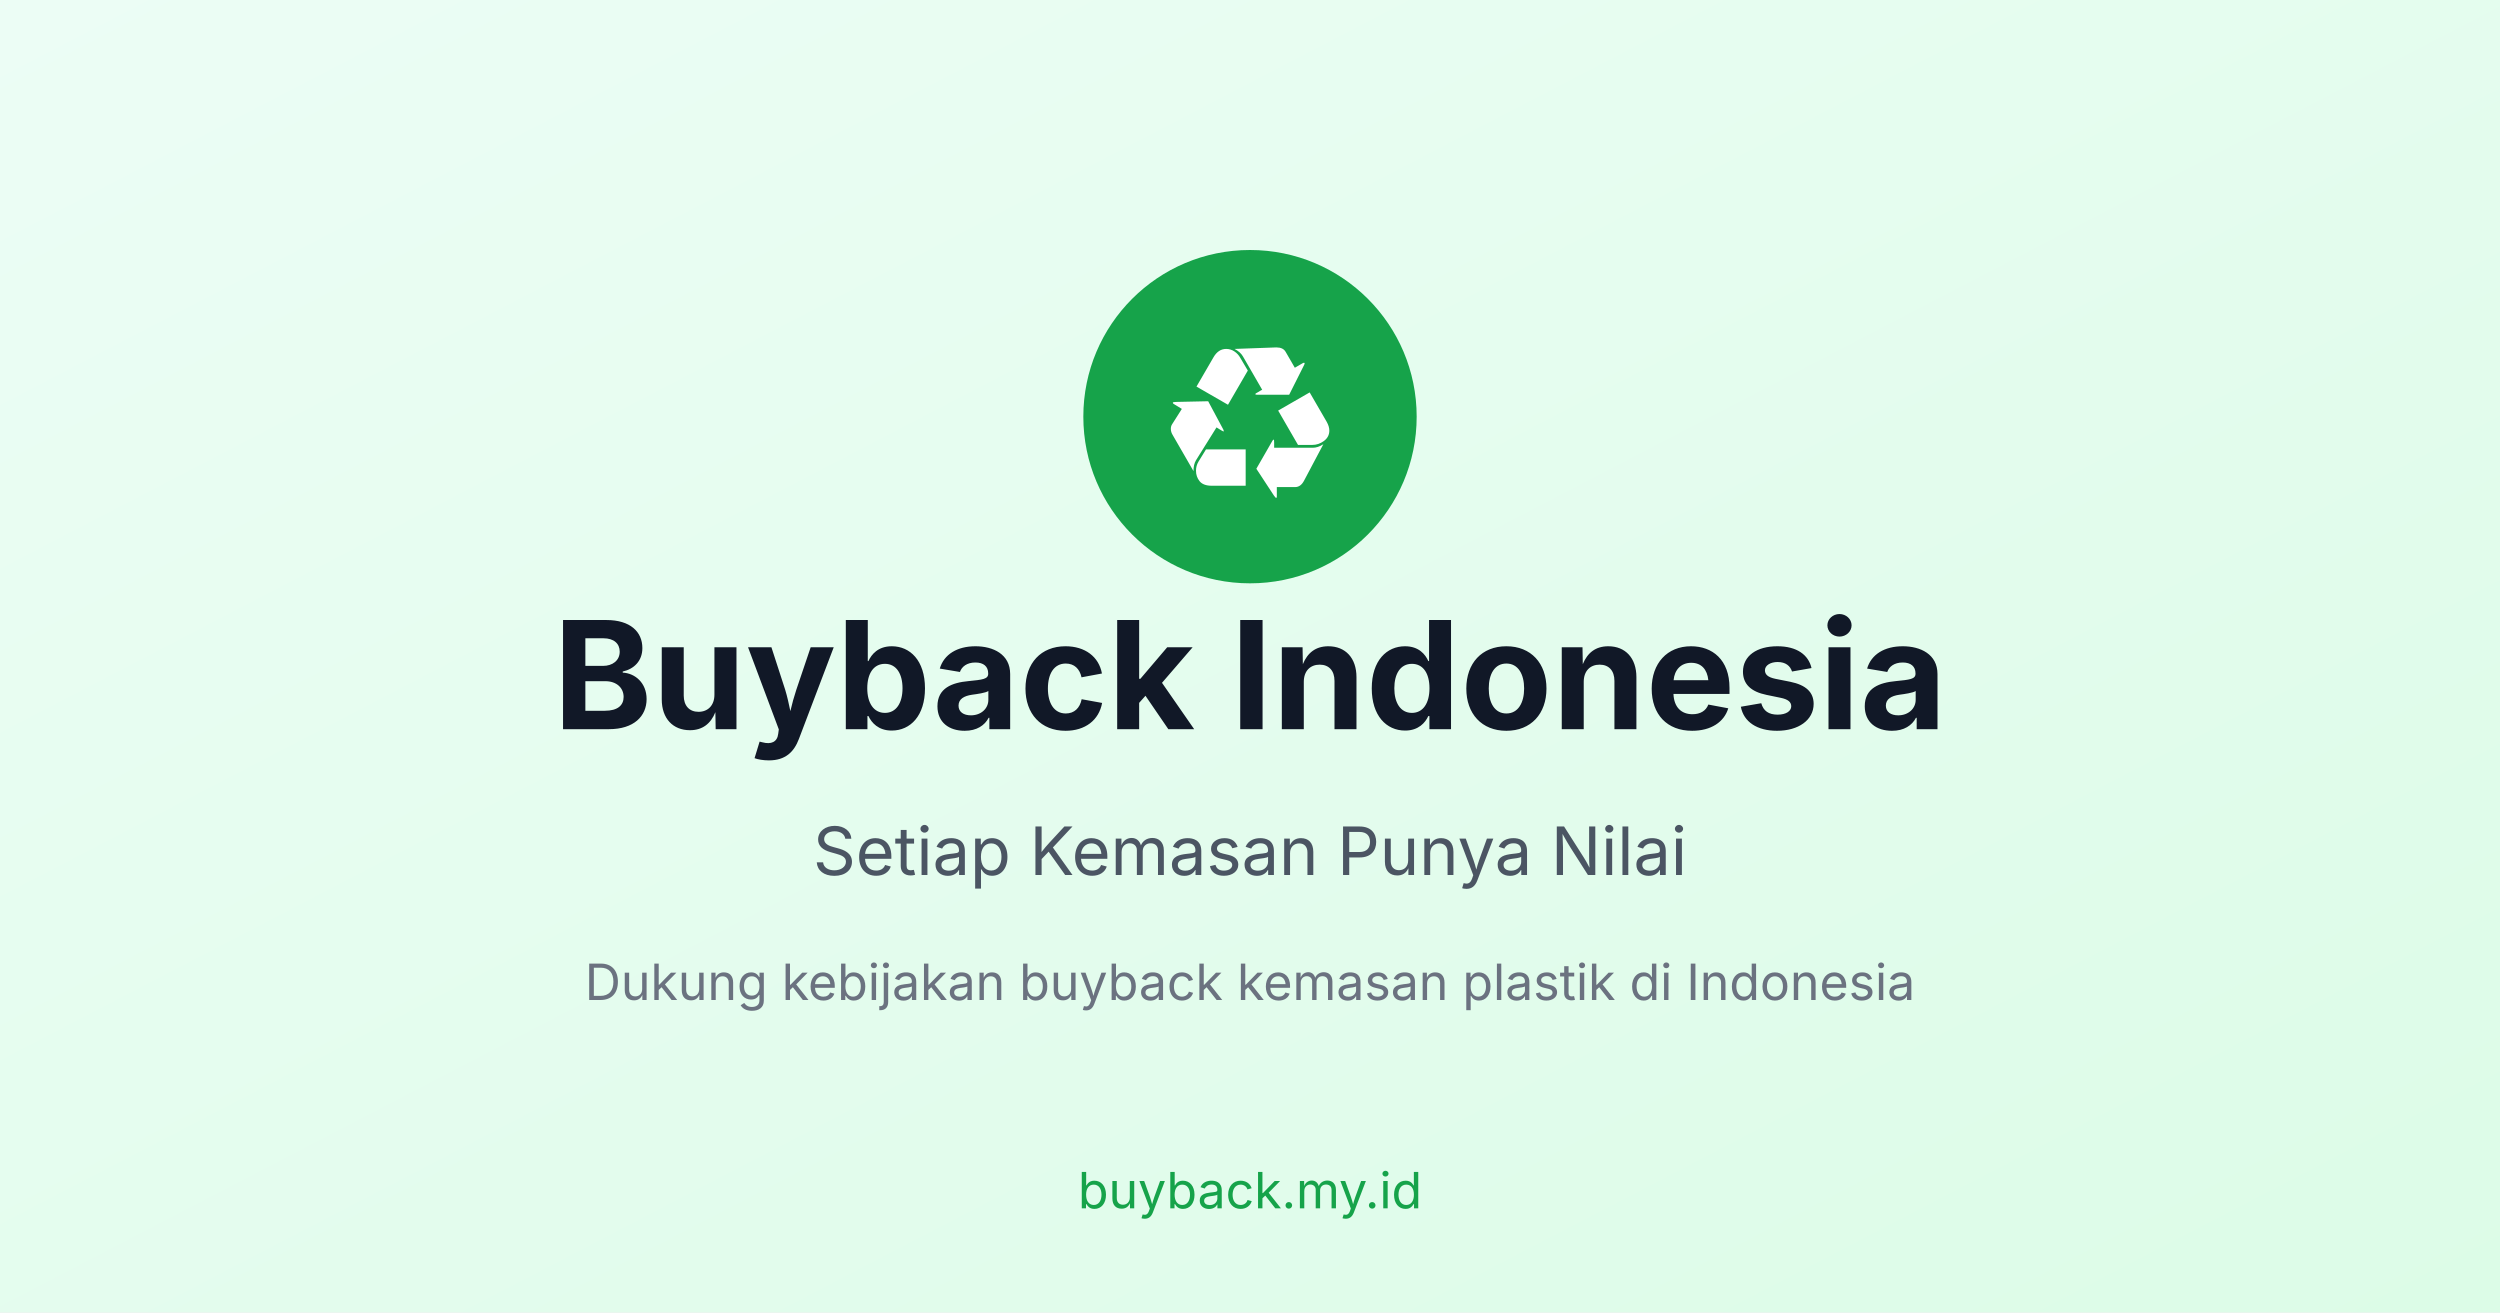
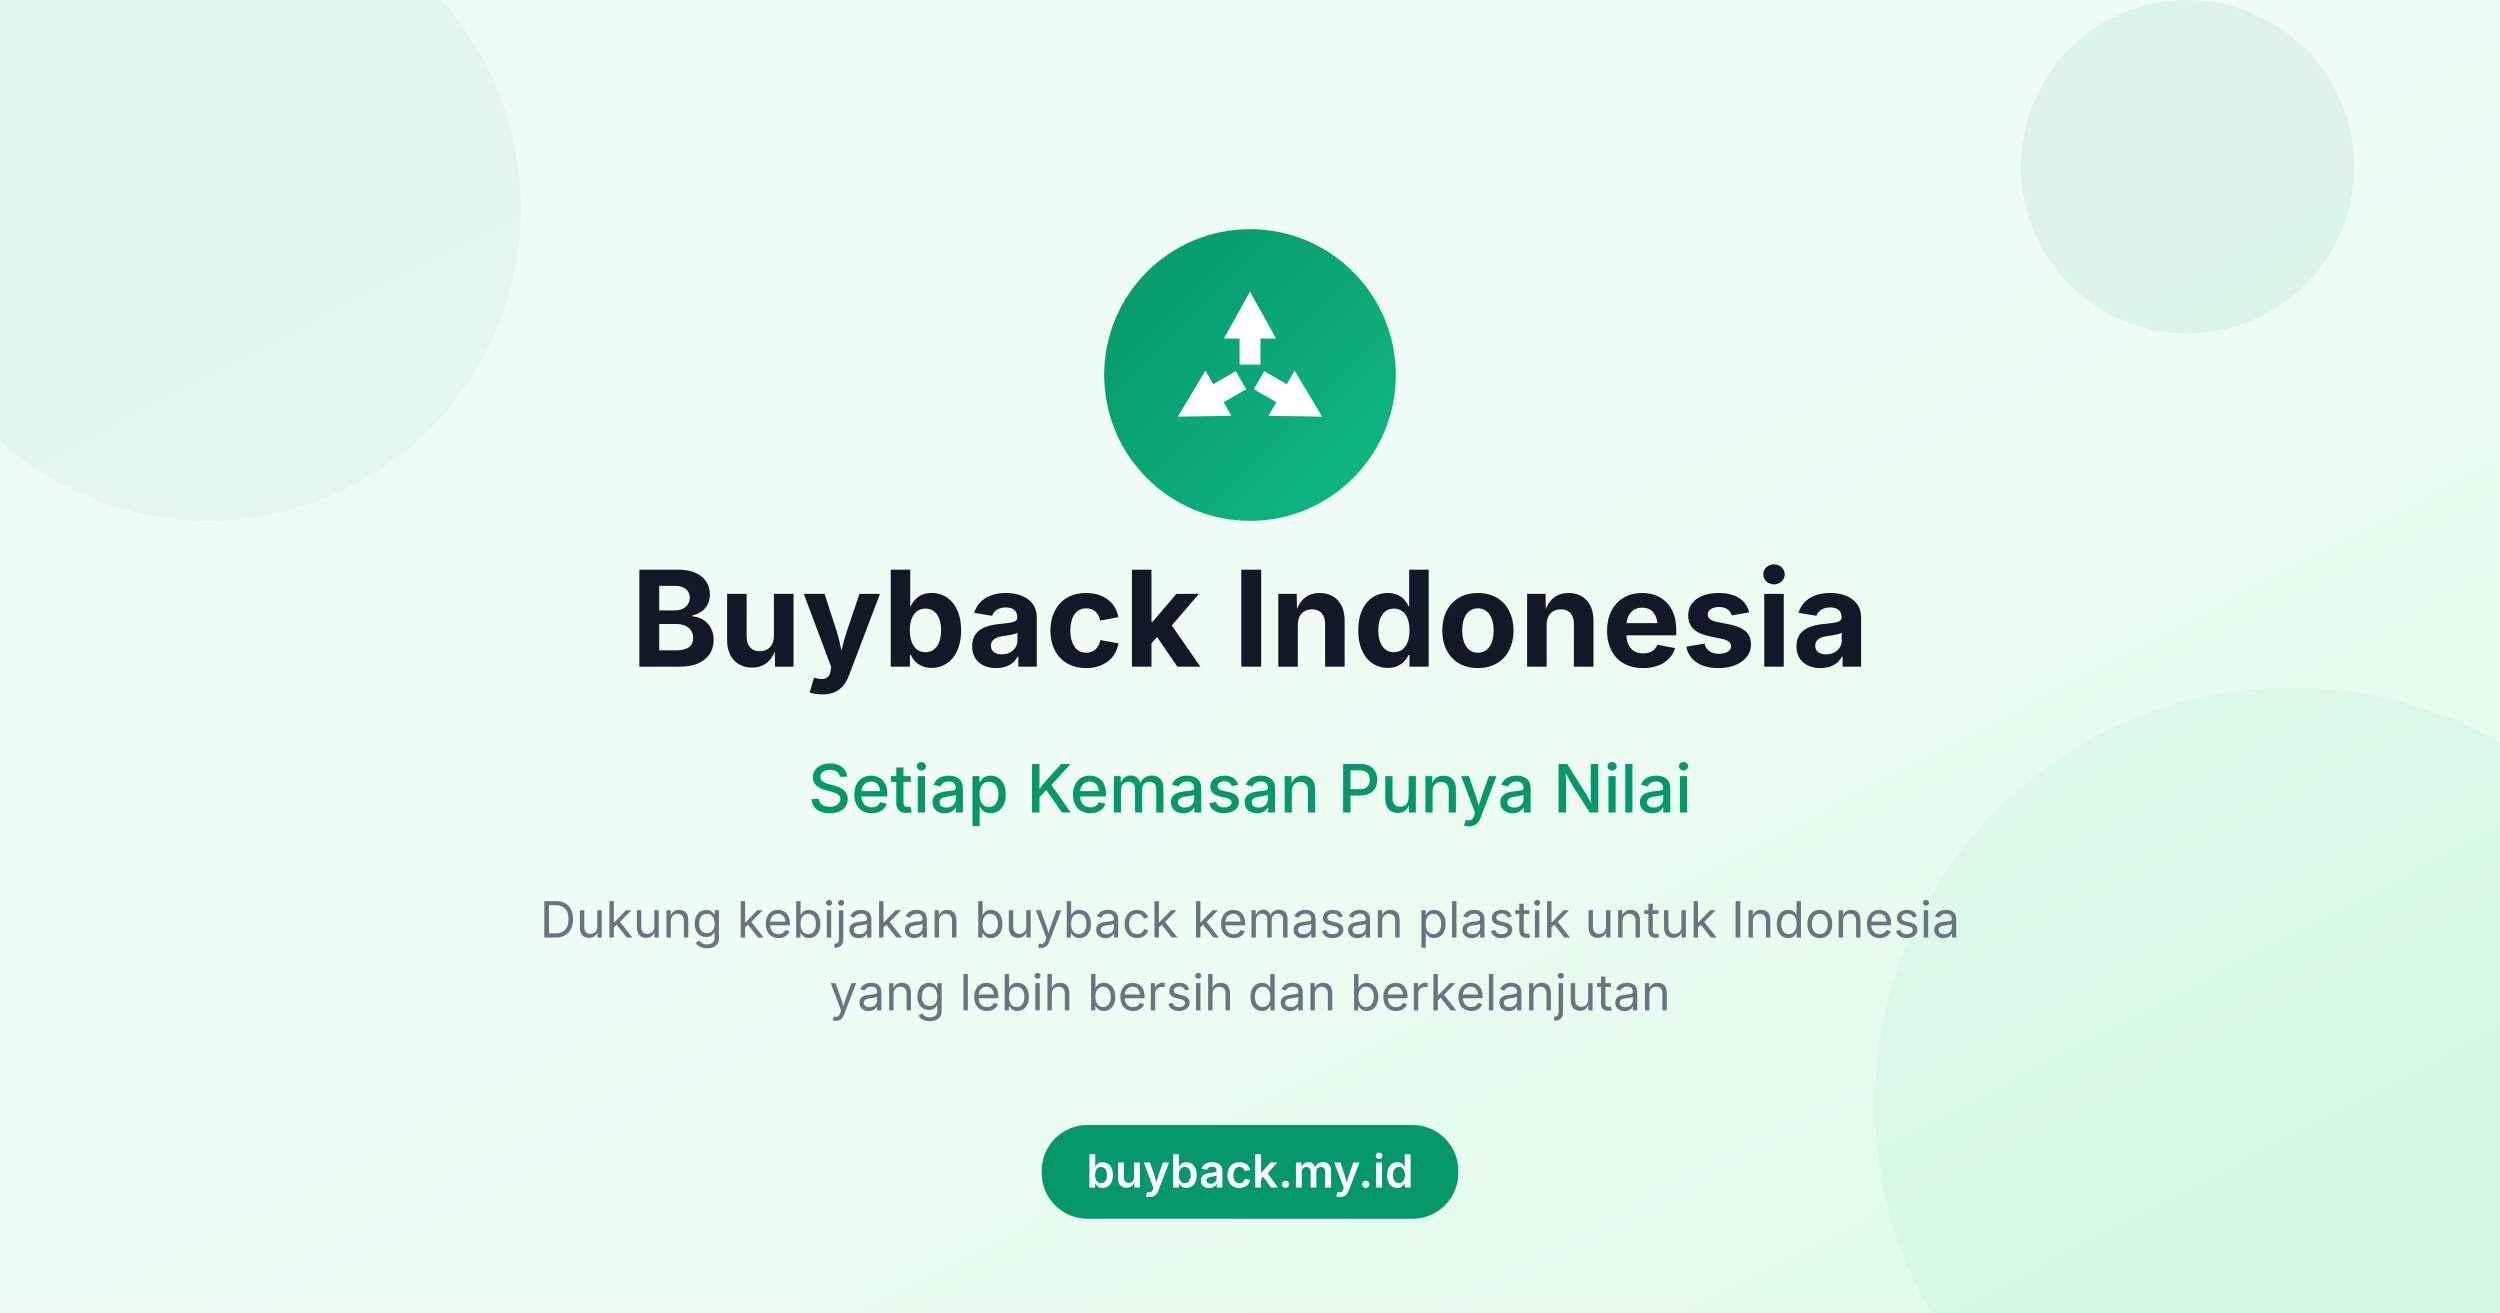
<svg xmlns="http://www.w3.org/2000/svg" viewBox="0 0 1200 630">
  <defs>
    <linearGradient id="bg" x1="0%" y1="0%" x2="100%" y2="100%">
      <stop offset="0%" style="stop-color:#ecfdf5;stop-opacity:1" />
+       <stop offset="50%" style="stop-color:#f0fdf4;stop-opacity:1" />
      <stop offset="100%" style="stop-color:#dcfce7;stop-opacity:1" />
+     </linearGradient>
+     <linearGradient id="iconGrad" x1="0%" y1="0%" x2="100%" y2="100%">
+       <stop offset="0%" style="stop-color:#059669;stop-opacity:1" />
+       <stop offset="100%" style="stop-color:#10b981;stop-opacity:1" />
    </linearGradient>
  </defs>
  <rect width="1200" height="630" fill="url(#bg)" />
-   <circle cx="600" cy="200" r="80" fill="#16a34a" />
-   <text x="600" y="225" font-size="80" text-anchor="middle" fill="white">♻</text>
-   <text x="600" y="350" font-family="system-ui, -apple-system, sans-serif" font-size="72" font-weight="bold" text-anchor="middle" fill="#111827">
+   <circle cx="100" cy="100" r="150" fill="#059669" opacity="0.05" />
+   <circle cx="1100" cy="530" r="200" fill="#10b981" opacity="0.05" />
+   <circle cx="1050" cy="80" r="80" fill="#059669" opacity="0.08" />
+   <circle cx="600" cy="180" r="70" fill="url(#iconGrad)" />
+   <g fill="white" transform="translate(600, 180) scale(0.5)">
+     <path d="M0,-80 L25,-35 L10,-35 L10,-10 L-10,-10 L-10,-35 L-25,-35 Z" transform="rotate(0)" />
+     <path d="M0,-80 L25,-35 L10,-35 L10,-10 L-10,-10 L-10,-35 L-25,-35 Z" transform="rotate(120)" />
+     <path d="M0,-80 L25,-35 L10,-35 L10,-10 L-10,-10 L-10,-35 L-25,-35 Z" transform="rotate(240)" />
+   </g>
+   <text x="600" y="320" font-family="system-ui, -apple-system, sans-serif" font-size="64" font-weight="700" text-anchor="middle" fill="#111827">
    Buyback Indonesia
  </text>
-   <text x="600" y="420" font-family="system-ui, -apple-system, sans-serif" font-size="32" text-anchor="middle" fill="#4b5563">
+   <text x="600" y="390" font-family="system-ui, -apple-system, sans-serif" font-size="32" font-weight="500" text-anchor="middle" fill="#059669">
    Setiap Kemasan Punya Nilai
  </text>
-   <text x="600" y="480" font-family="system-ui, -apple-system, sans-serif" font-size="24" text-anchor="middle" fill="#6b7280">
-     Dukung kebijakan buyback kemasan plastik di Indonesia
+   <text x="600" y="450" font-family="system-ui, -apple-system, sans-serif" font-size="24" text-anchor="middle" fill="#6b7280">
+     Dukung kebijakan buyback kemasan plastik untuk Indonesia
  </text>
-   <text x="600" y="580" font-family="system-ui, -apple-system, sans-serif" font-size="24" text-anchor="middle" fill="#16a34a">
+   <text x="600" y="485" font-family="system-ui, -apple-system, sans-serif" font-size="24" text-anchor="middle" fill="#6b7280">
+     yang lebih bersih dan berkelanjutan
+   </text>
+   <rect x="500" y="540" width="200" height="45" rx="22" fill="#059669" />
+   <text x="600" y="570" font-family="system-ui, -apple-system, sans-serif" font-size="22" font-weight="600" text-anchor="middle" fill="white">
    buyback.my.id
  </text>
</svg>
